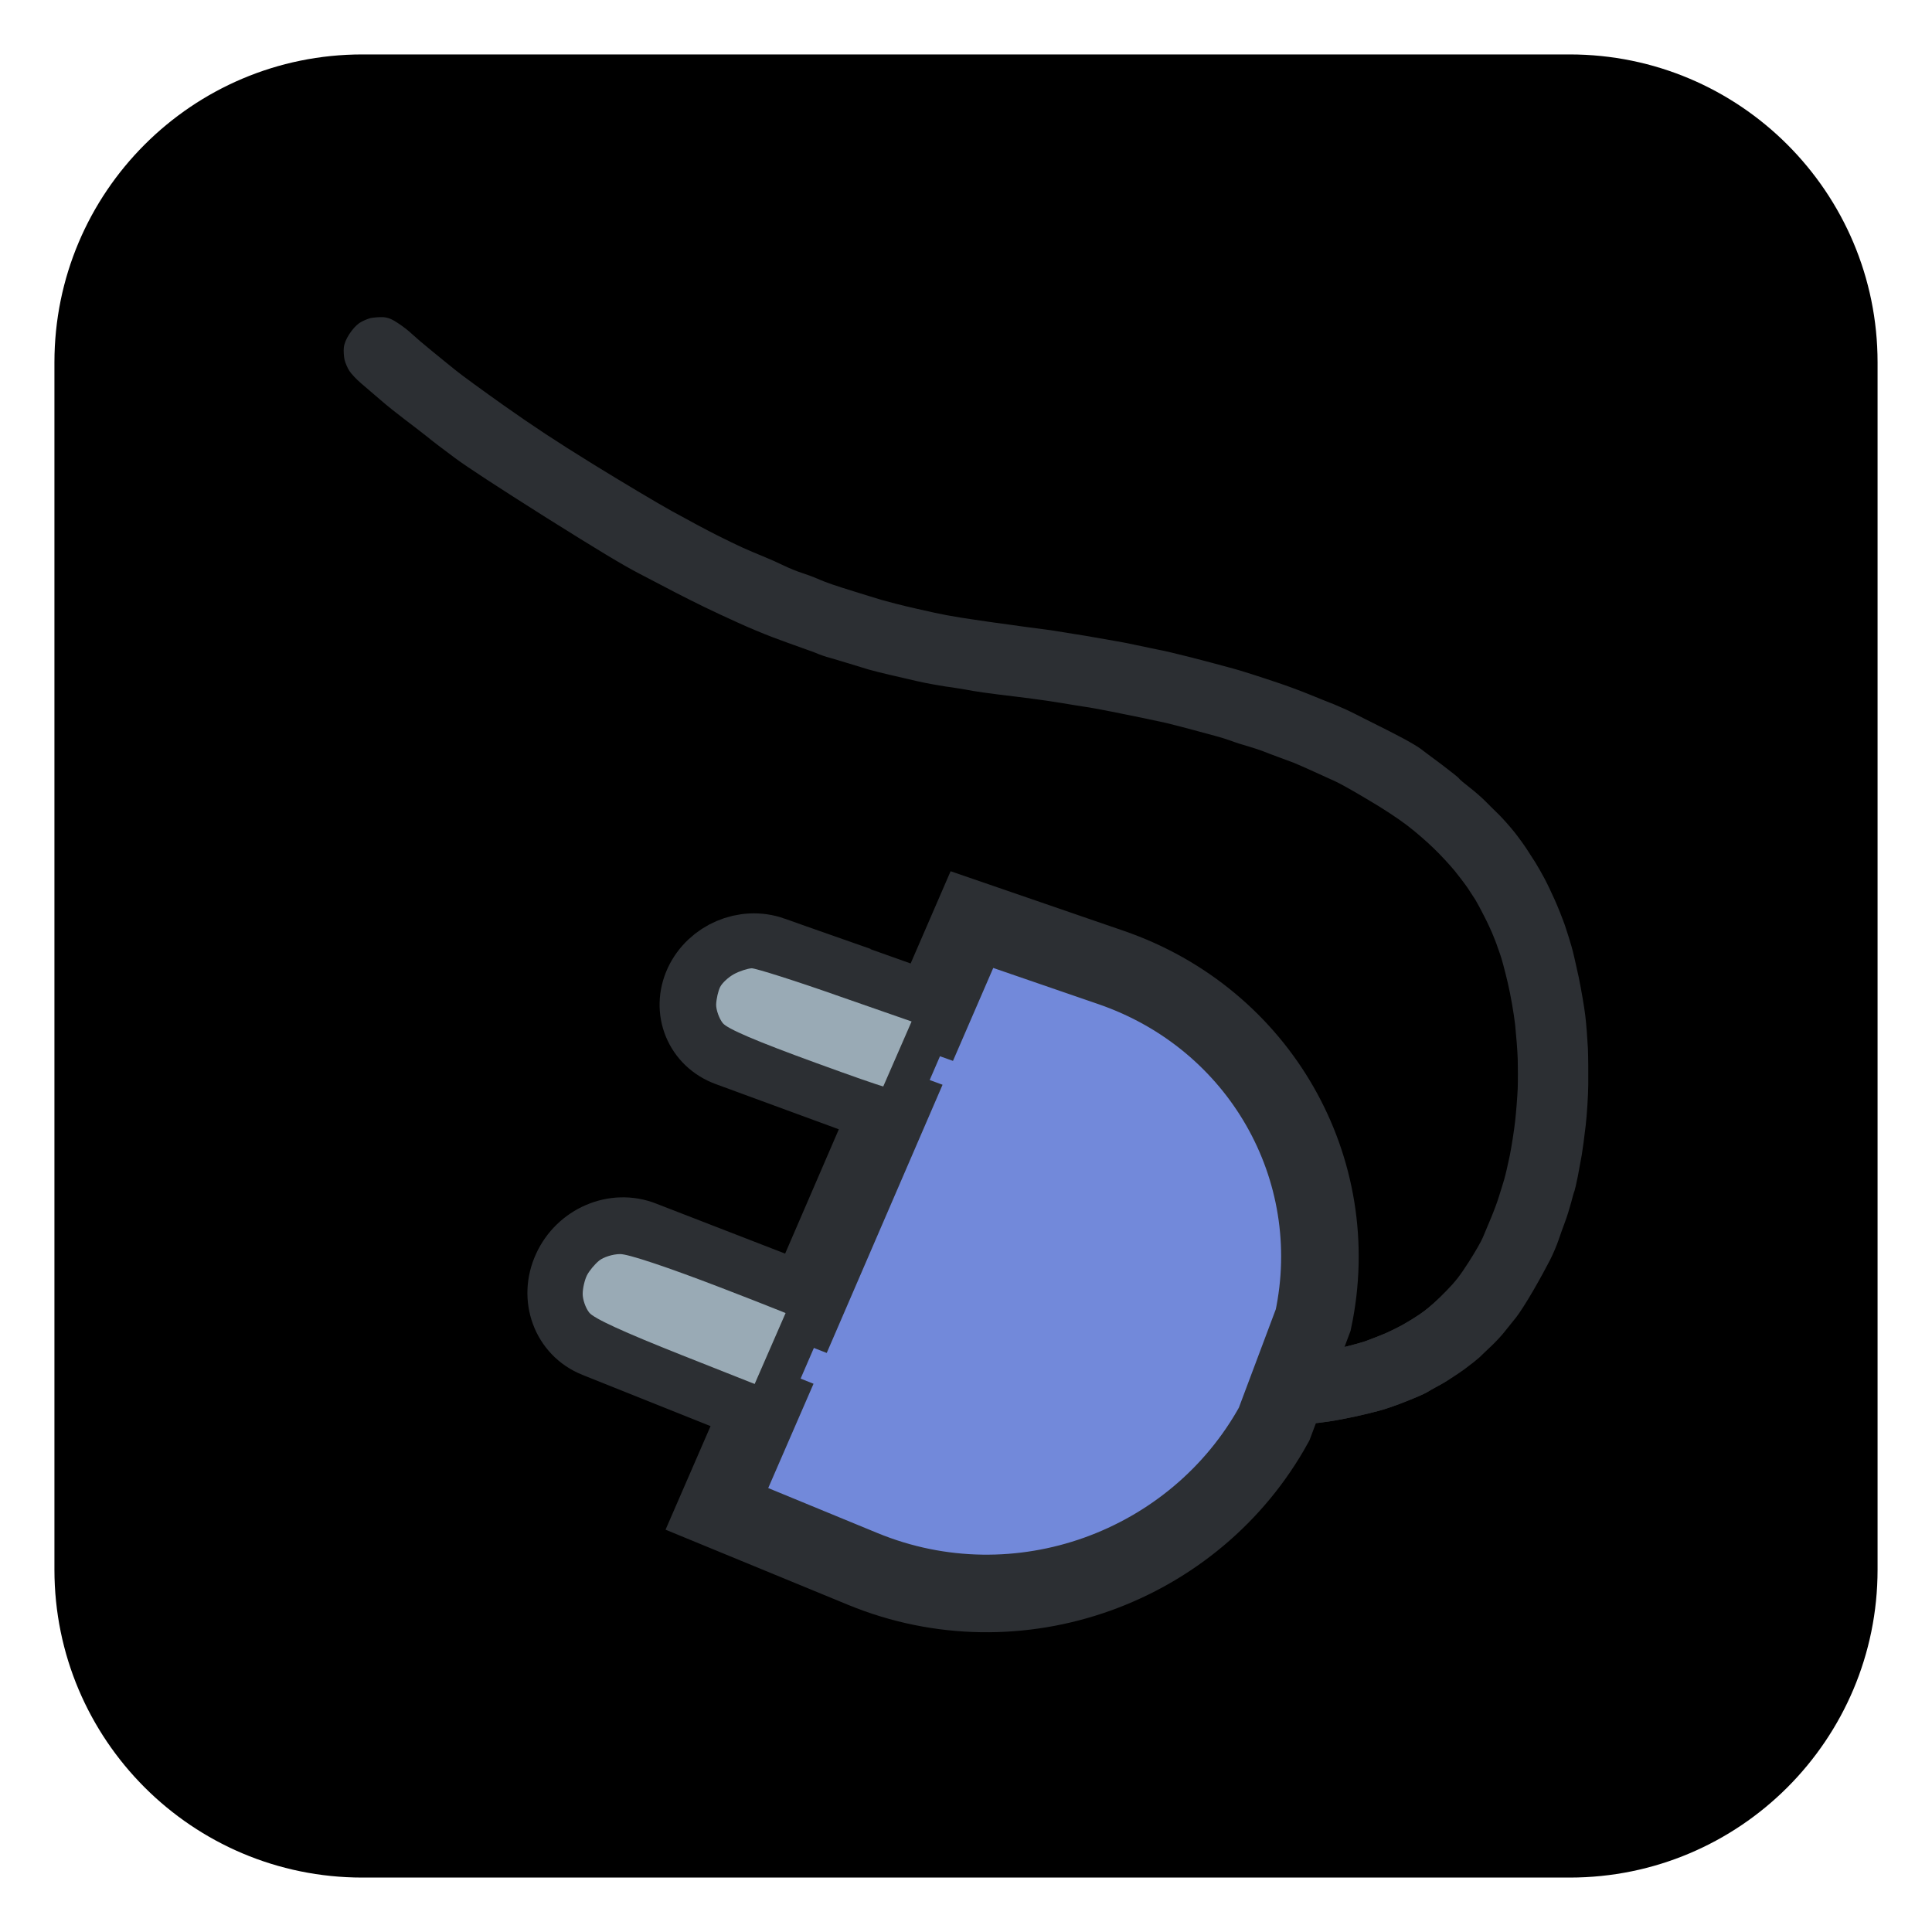
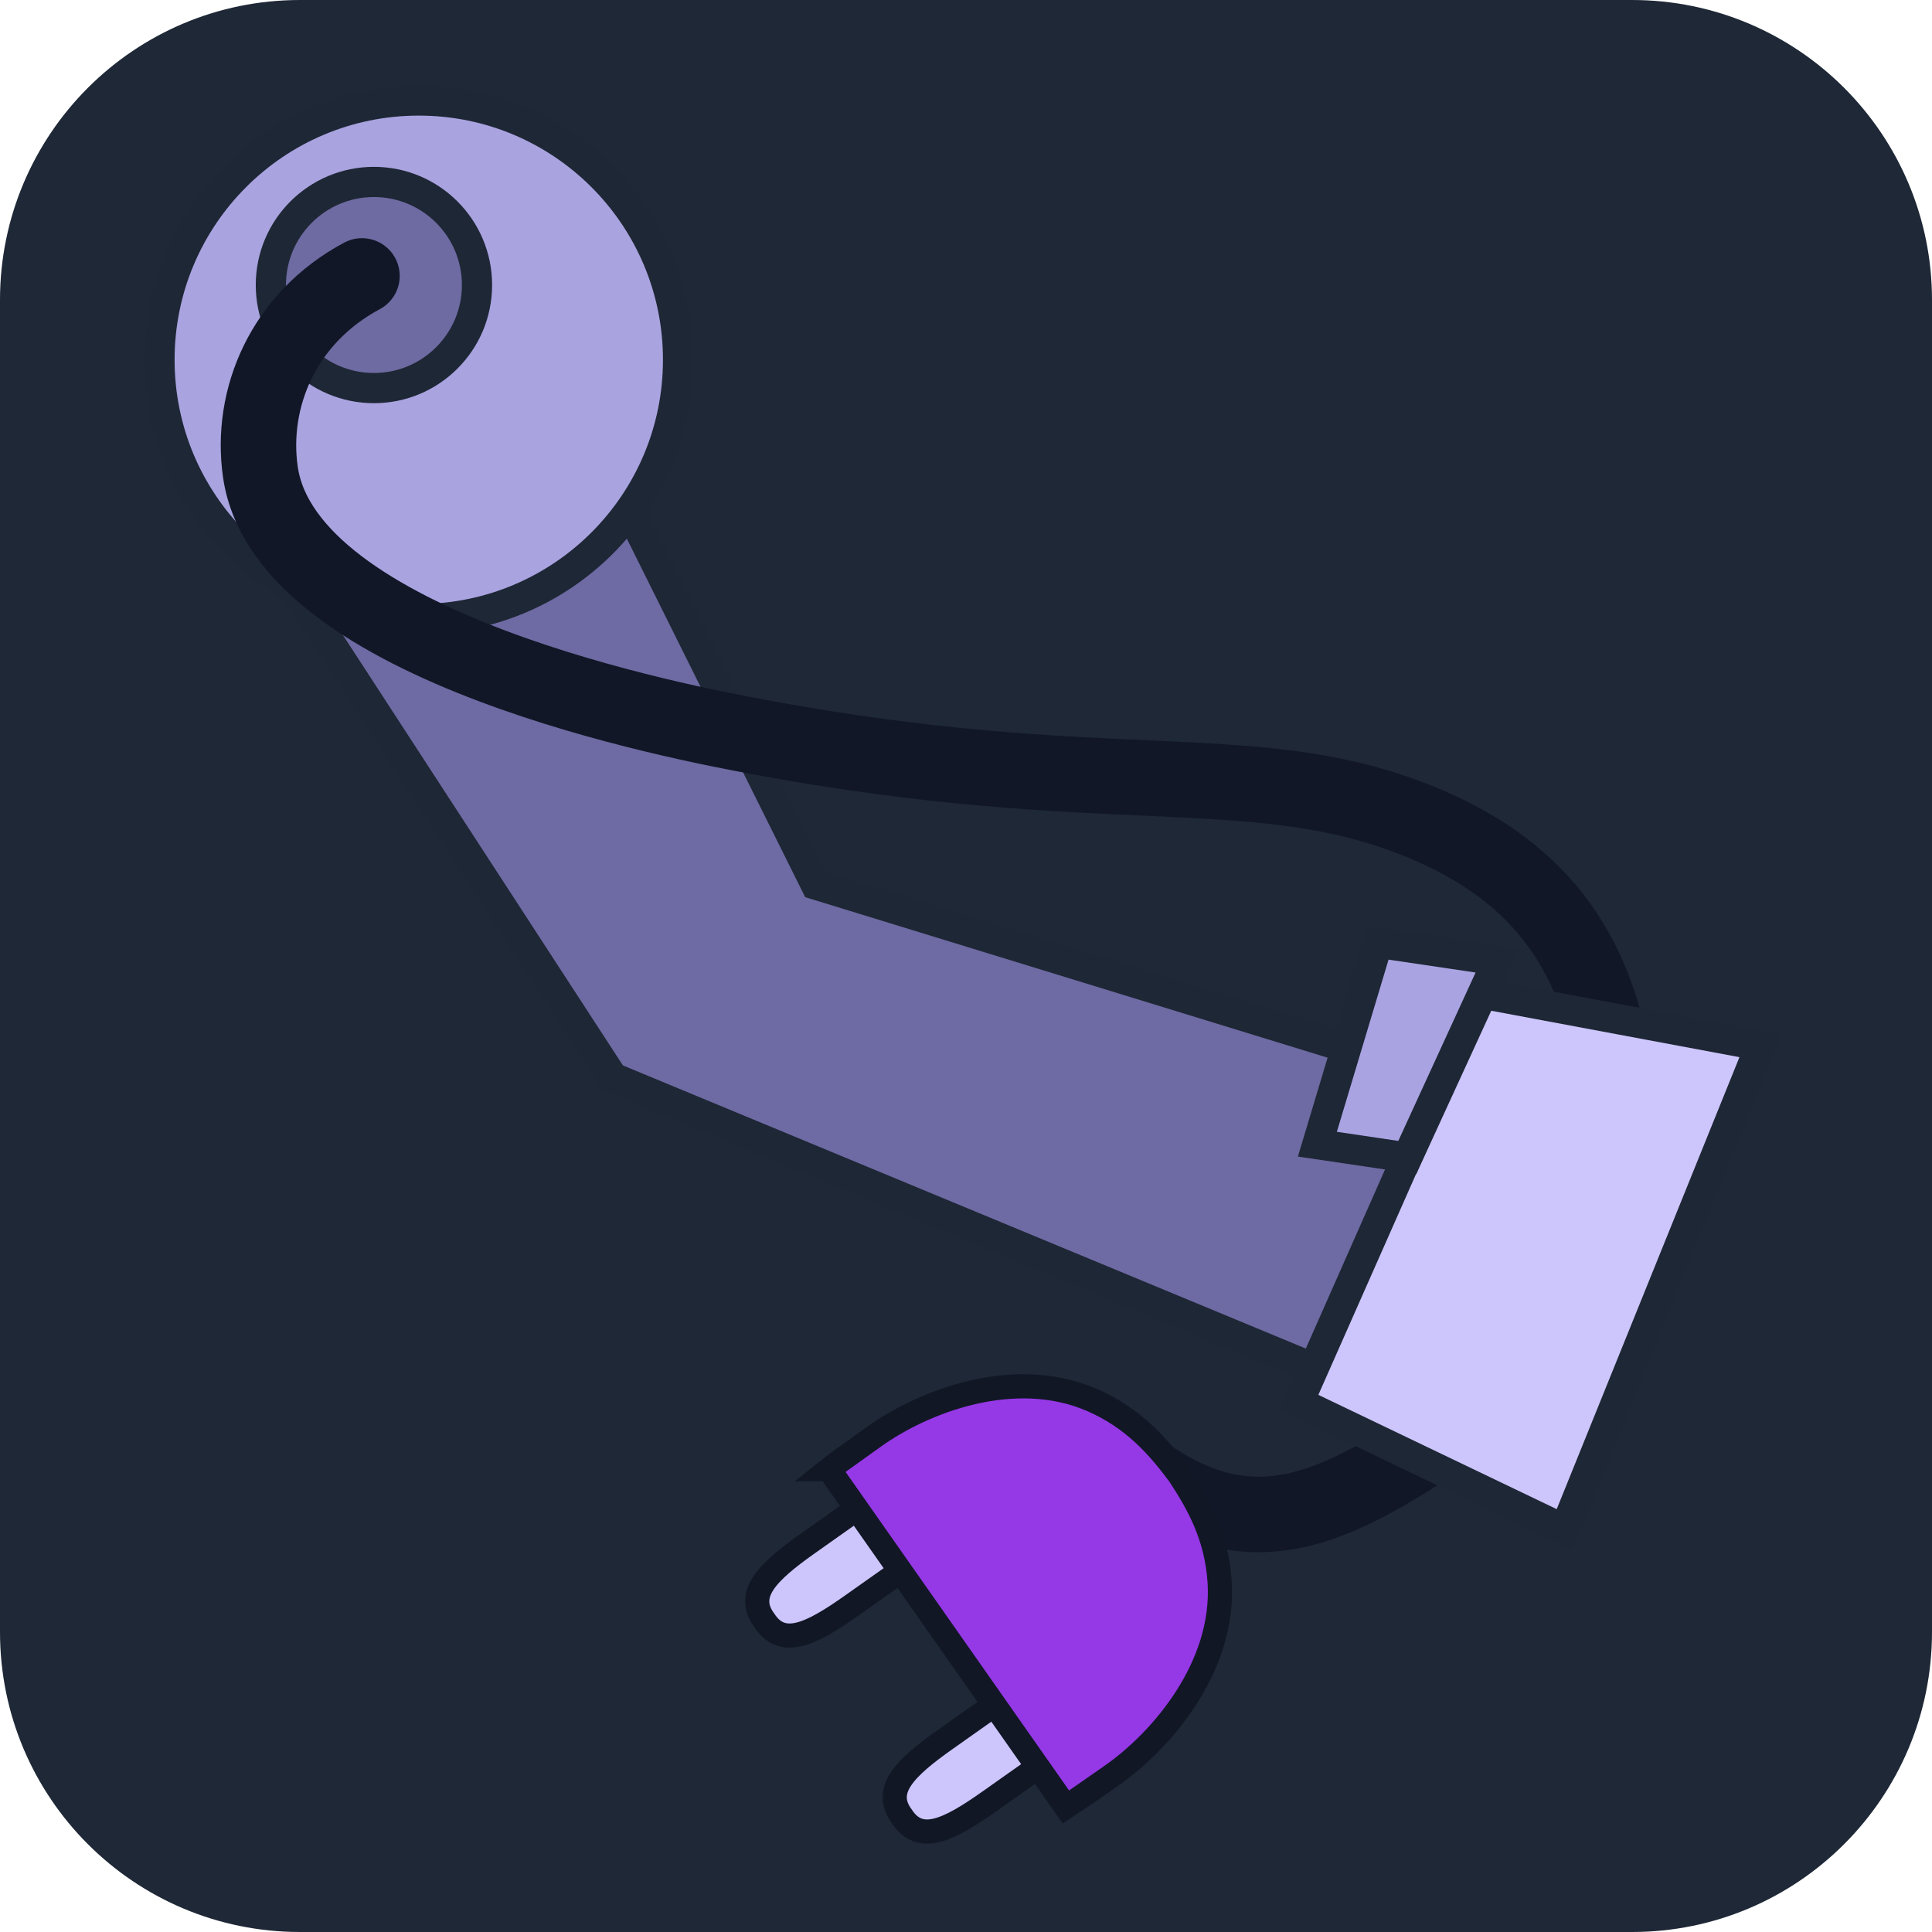
- <svg xmlns="http://www.w3.org/2000/svg" width="512" height="512" viewBox="0 0 512 512" version="1.1" id="svg5" xml:space="preserve">
-   <defs id="defs2" />
-   <g id="layer1">
-     <rect style="" id="rect490" width="483.15" height="483.15" x="14.425" y="14.425" ry="81.604" />
-     <g id="g3506" transform="matrix(1.209255,0,0,1.209255,-56.17313,-38.39383)">
-       <path class="a" d="m 357.755,195.825 c 0.449,0.359 2.532,1.905 4.59,3.434 2.041,1.555 3.804,2.932 3.891,3.13 0.078,0.157 1.071,1.006 2.198,1.869 1.127,0.863 2.663,2.202 3.446,2.989 0.783,0.786 2.153,2.162 3.063,3.029 0.894,0.893 2.429,2.624 3.421,3.866 0.967,1.225 2.159,2.88 2.658,3.663 0.49,0.742 1.35,2.077 1.884,2.919 0.534,0.841 1.433,2.451 2.021,3.542 0.588,1.09 1.606,3.241 2.295,4.789 0.689,1.548 1.672,4.033 2.192,5.508 0.505,1.501 1.162,3.6 1.467,4.688 0.321,1.062 0.988,4.096 1.564,6.714 0.535,2.627 1.191,6.404 1.429,8.378 0.238,1.974 0.467,5.191 0.571,7.15 0.079,1.943 0.106,5.532 0.078,7.978 -0.028,2.446 -0.277,6.466 -0.563,8.925 -0.287,2.459 -0.673,5.355 -0.853,6.418 -0.18,1.063 -0.581,3.2 -0.885,4.791 -0.312,1.55 -0.636,2.95 -0.708,3.118 -0.081,0.127 -0.434,1.294 -0.744,2.56 -0.335,1.25 -0.932,3.19 -1.361,4.308 -0.413,1.093 -1.047,2.866 -1.402,3.925 -0.355,1.058 -1.169,3.002 -1.853,4.351 -0.667,1.323 -2.328,4.368 -3.702,6.74 -1.373,2.372 -3.043,4.983 -3.728,5.831 -0.685,0.848 -1.777,2.221 -2.462,3.069 -0.659,0.864 -2.017,2.317 -3.009,3.254 -0.992,0.937 -2.164,2.045 -2.574,2.462 -0.435,0.401 -1.898,1.572 -3.248,2.566 -1.35,0.994 -3.6,2.448 -4.996,3.234 -1.421,0.77 -2.932,1.625 -3.41,1.927 -0.462,0.276 -2.49,1.158 -4.495,1.948 -1.979,0.806 -4.674,1.726 -5.995,2.06 -1.295,0.35 -3.572,0.895 -5.068,1.224 -1.496,0.329 -4.024,0.82 -5.605,1.059 -1.623,0.248 -3.172,0.436 -3.481,0.417 -0.335,-0.035 -0.676,-0.004 -0.801,0.024 -0.141,0.053 -1.408,0.136 -2.825,0.229 -1.459,0.103 -4.263,0.132 -6.316,0.105 -2.038,-0.053 -5.865,-0.321 -8.542,-0.604 -2.66,-0.308 -6.049,-0.76 -7.549,-1.04 -1.499,-0.28 -4.417,-0.967 -6.523,-1.527 -2.106,-0.561 -4.666,-1.304 -5.708,-1.685 -1.058,-0.355 -2.294,-0.824 -2.749,-1.007 -0.496,-0.174 -1.884,-0.74 -3.129,-1.25 -1.261,-0.485 -3.721,-1.665 -5.491,-2.582 -1.872,-0.982 -5.124,-2.99 -7.797,-4.842 -4.111,-2.842 -4.883,-3.479 -7.558,-6.332 -1.934,-2.058 -3.285,-3.743 -3.823,-4.801 -0.443,-0.926 -0.877,-2.203 -0.922,-2.803 -0.054,-0.642 0.17,-1.998 0.526,-3.056 0.56,-1.713 0.745,-2.059 1.788,-2.964 0.64,-0.555 1.579,-1.241 2.133,-1.493 0.513,-0.244 1.409,-0.528 1.958,-0.605 0.549,-0.077 1.659,-0.082 2.488,0.019 1.004,0.106 1.937,0.489 2.875,1.088 0.761,0.486 1.627,1.254 1.96,1.682 0.308,0.411 1.4,1.609 2.413,2.65 1.414,1.475 2.819,2.517 6.235,4.771 2.975,1.938 5.49,3.367 7.738,4.375 1.819,0.841 4.586,1.932 6.115,2.445 1.529,0.513 4.13,1.248 5.724,1.66 1.61,0.386 4.15,0.939 5.649,1.219 1.499,0.28 4.302,0.644 6.227,0.874 1.94,0.205 4.873,0.366 6.535,0.392 1.661,0.027 4.172,-0.047 5.615,-0.124 1.401,-0.069 3.825,-0.34 5.348,-0.545 1.514,-0.246 4.042,-0.737 5.596,-1.101 1.528,-0.38 3.355,-0.891 4.043,-1.129 0.688,-0.239 2.171,-0.826 3.314,-1.274 1.169,-0.431 3.335,-1.475 4.814,-2.279 1.495,-0.83 3.639,-2.173 4.783,-3.013 1.119,-0.856 3.269,-2.767 4.717,-4.306 2.169,-2.22 3.155,-3.483 5.116,-6.55 1.345,-2.104 2.735,-4.501 3.069,-5.359 0.359,-0.842 1.157,-2.76 1.772,-4.224 0.615,-1.464 1.424,-3.625 1.761,-4.766 0.379,-1.151 0.864,-2.804 1.131,-3.669 0.251,-0.839 0.814,-3.229 1.234,-5.282 0.403,-2.028 0.939,-5.435 1.174,-7.534 0.235,-2.099 0.482,-5.334 0.564,-7.139 0.057,-1.821 0.051,-4.717 0.002,-6.427 -0.05,-1.71 -0.315,-5.094 -0.561,-7.501 -0.272,-2.424 -0.995,-6.6 -1.621,-9.25 -0.636,-2.692 -1.382,-5.491 -1.681,-6.253 -0.282,-0.788 -0.546,-1.492 -0.574,-1.617 -0.027,-0.125 -0.372,-1.095 -0.792,-2.113 -0.404,-1.044 -1.337,-3.104 -2.09,-4.55 -0.738,-1.472 -1.62,-3.107 -1.956,-3.643 -0.336,-0.536 -1.118,-1.715 -1.711,-2.63 -0.61,-0.89 -1.928,-2.626 -2.911,-3.825 -1.008,-1.216 -2.986,-3.373 -4.448,-4.772 -1.446,-1.425 -4.086,-3.719 -5.865,-5.071 -2.041,-1.555 -5.203,-3.648 -8.554,-5.612 -2.913,-1.755 -6.094,-3.539 -7.088,-3.996 -0.994,-0.457 -3.175,-1.458 -4.842,-2.202 -1.676,-0.786 -3.62,-1.6 -4.318,-1.904 -0.715,-0.278 -2.278,-0.849 -3.463,-1.286 -1.185,-0.436 -2.682,-1 -3.304,-1.255 -0.623,-0.255 -2.101,-0.736 -3.242,-1.073 -1.183,-0.328 -2.846,-0.855 -3.704,-1.189 -0.874,-0.309 -2.142,-0.727 -2.813,-0.906 -0.671,-0.179 -3.079,-0.826 -5.328,-1.442 -2.249,-0.616 -5.109,-1.338 -6.283,-1.624 -1.216,-0.277 -3.386,-0.736 -4.869,-1.042 -1.483,-0.305 -4.609,-0.947 -6.955,-1.411 -2.346,-0.464 -5.026,-0.964 -5.922,-1.072 -0.904,-0.149 -3.156,-0.482 -5.015,-0.813 -1.875,-0.306 -4.805,-0.751 -6.529,-0.96 -1.707,-0.234 -4.995,-0.622 -7.279,-0.904 -2.284,-0.282 -4.87,-0.649 -5.733,-0.808 -0.888,-0.175 -2.337,-0.423 -3.216,-0.556 -0.904,-0.149 -2.076,-0.327 -2.611,-0.384 -0.545,-0.098 -1.716,-0.276 -2.579,-0.435 -0.904,-0.149 -2.521,-0.469 -3.645,-0.723 -1.123,-0.254 -3.631,-0.857 -5.6,-1.295 -1.97,-0.438 -4.327,-1.052 -5.233,-1.31 -0.89,-0.283 -2.779,-0.848 -4.181,-1.28 -1.402,-0.432 -3.291,-0.997 -4.197,-1.255 -0.923,-0.233 -2.057,-0.637 -2.511,-0.82 -0.463,-0.225 -2.144,-0.835 -3.749,-1.397 -1.605,-0.562 -4.471,-1.609 -6.371,-2.323 -1.9,-0.715 -5.257,-2.111 -7.463,-3.129 -2.223,-0.993 -5.549,-2.548 -7.428,-3.463 -1.879,-0.915 -4.668,-2.306 -6.22,-3.119 -1.552,-0.813 -5.118,-2.665 -7.9,-4.122 -3.861,-2.004 -8.886,-5.038 -20.764,-12.489 -10.426,-6.594 -17.036,-10.891 -19.771,-12.925 -2.286,-1.676 -5.09,-3.825 -6.235,-4.771 -1.186,-0.937 -3.389,-2.631 -4.905,-3.779 -1.516,-1.148 -3.864,-3.006 -5.188,-4.174 -1.341,-1.143 -3.25,-2.792 -4.268,-3.657 -1.018,-0.865 -2.16,-2.095 -2.556,-2.705 -0.396,-0.61 -0.876,-1.703 -1.056,-2.425 -0.155,-0.706 -0.245,-1.907 -0.168,-2.643 0.099,-0.937 0.465,-1.845 1.195,-2.986 0.664,-1.039 1.49,-1.94 2.207,-2.446 0.626,-0.421 1.76,-0.91 2.483,-1.091 0.732,-0.139 1.974,-0.238 2.767,-0.195 1.112,0.104 1.852,0.398 3.205,1.299 0.963,0.616 2.378,1.699 3.101,2.411 0.739,0.687 2.7,2.369 4.395,3.738 1.67,1.353 3.985,3.262 5.172,4.199 1.145,0.946 5.919,4.427 10.59,7.734 6.498,4.583 11.089,7.625 19.611,12.895 6.124,3.772 13.849,8.39 17.198,10.245 3.324,1.839 7.768,4.216 9.85,5.261 2.082,1.045 4.643,2.29 5.729,2.77 1.061,0.464 3.013,1.319 4.351,1.853 1.337,0.534 3.392,1.454 4.588,2.04 1.196,0.586 2.988,1.303 3.97,1.61 0.982,0.307 2.479,0.871 3.32,1.23 0.825,0.385 2.322,0.949 3.288,1.281 0.966,0.332 3.217,1.057 5.039,1.614 1.78,0.567 4.416,1.359 5.819,1.791 1.418,0.407 4.723,1.27 7.381,1.862 2.641,0.617 5.75,1.284 6.906,1.487 1.156,0.203 2.512,0.428 3.056,0.526 0.519,0.082 3.315,0.512 6.194,0.924 2.879,0.412 6.561,0.909 8.201,1.136 1.615,0.211 3.991,0.516 5.272,0.692 1.239,0.185 4.671,0.737 7.61,1.223 2.923,0.511 6.113,1.05 7.068,1.233 0.971,0.156 2.84,0.53 4.122,0.814 1.282,0.284 3.335,0.704 4.567,0.956 1.223,0.21 4.509,0.99 7.303,1.704 2.793,0.714 6.426,1.68 8.095,2.14 1.686,0.435 4.112,1.165 5.406,1.599 1.31,0.409 3.897,1.277 5.754,1.893 1.856,0.615 4.916,1.75 6.784,2.516 1.868,0.765 4.282,1.737 5.4,2.167 1.077,0.438 3.08,1.326 4.429,2.01 1.323,0.667 3.582,1.826 4.998,2.517 1.415,0.691 3.97,2.002 5.648,2.896 1.678,0.894 3.434,1.946 3.884,2.304 z" id="path312" style="" />
-       <path class="a" d="m 364.184,314.64 c 0.138,0.231 0.392,2.572 0.492,5.207 0.117,2.61 0.184,5.689 0.115,6.859 -0.028,1.161 0.017,3.046 0.114,4.179 0.097,1.133 0.002,2.287 -0.176,2.566 -0.178,0.279 -1.331,1.077 -2.579,1.744 -1.248,0.667 -2.643,1.453 -3.121,1.754 -0.462,0.276 -2.49,1.158 -4.495,1.948 -1.979,0.806 -4.674,1.726 -5.995,2.06 -1.295,0.35 -3.572,0.895 -5.068,1.224 -1.496,0.329 -4.024,0.82 -5.605,1.059 -1.623,0.248 -3.172,0.436 -3.481,0.417 -0.335,-0.035 -0.676,-0.004 -0.801,0.024 -0.141,0.053 -1.408,0.136 -2.825,0.229 -1.459,0.103 -4.263,0.132 -6.316,0.105 -2.038,-0.053 -5.865,-0.321 -8.542,-0.604 -2.66,-0.308 -6.049,-0.76 -7.549,-1.04 -1.499,-0.28 -4.417,-0.967 -6.523,-1.527 -2.106,-0.561 -4.666,-1.304 -5.708,-1.685 -1.058,-0.355 -2.294,-0.824 -2.749,-1.007 -0.496,-0.174 -1.884,-0.74 -3.129,-1.25 -1.261,-0.485 -3.721,-1.665 -5.491,-2.582 -1.872,-0.982 -5.124,-2.99 -7.797,-4.842 -4.111,-2.842 -4.883,-3.479 -7.558,-6.332 -1.934,-2.058 -3.285,-3.743 -3.823,-4.801 -0.443,-0.926 -0.877,-2.203 -0.922,-2.803 -0.054,-0.642 0.17,-1.998 0.526,-3.056 0.56,-1.713 0.745,-2.059 1.788,-2.964 0.657,-0.58 1.579,-1.241 2.133,-1.493 0.513,-0.244 1.409,-0.528 1.958,-0.605 0.549,-0.077 1.659,-0.082 2.488,0.019 1.004,0.106 1.937,0.489 2.875,1.088 0.761,0.486 1.627,1.254 1.96,1.682 0.308,0.411 1.4,1.609 2.413,2.65 1.414,1.475 2.819,2.517 6.235,4.771 2.975,1.938 5.49,3.367 7.738,4.375 1.819,0.841 4.586,1.932 6.115,2.445 1.529,0.513 4.13,1.248 5.724,1.66 1.61,0.386 4.15,0.939 5.649,1.219 1.499,0.28 4.302,0.644 6.227,0.874 1.94,0.205 4.873,0.366 6.535,0.392 1.661,0.027 4.172,-0.047 5.615,-0.124 1.401,-0.069 3.825,-0.34 5.348,-0.545 1.514,-0.246 4.042,-0.737 5.596,-1.101 1.528,-0.38 3.355,-0.891 4.043,-1.129 0.688,-0.239 2.171,-0.826 3.314,-1.274 1.169,-0.431 3.335,-1.475 4.814,-2.279 1.495,-0.83 3.639,-2.173 4.758,-3.029 1.144,-0.84 2.827,-2.299 3.736,-3.218 1.351,-1.386 1.688,-1.635 1.946,-1.256 z" id="path314" style="" />
-       <path class="c" d="m 215.556,241.075 35.105,12.494 8.79,-20.289 30.516,10.504 c 32.562,11.222 51.303,44.116 44.282,77.23 l -8.569,22.832 c -17.248,31.345 -56.057,45.774 -90.166,31.732 l -31.954,-13.157 9.896,-22.777 -36.21,-14.484 c -5.86,-2.322 -8.348,-9.122 -5.584,-15.092 2.709,-5.971 9.619,-8.956 15.479,-6.634 l 35.934,13.931 18.575,-43.01 -35.381,-12.992 c -5.805,-2.101 -8.348,-8.348 -5.749,-13.931 2.598,-5.528 9.232,-8.403 15.037,-6.358 z" id="path120" style="" />
-       <path class="d" d="m 211.189,243.95 c 0.885,0 9.675,2.764 19.515,6.247 9.84,3.428 17.967,6.247 18.078,6.302 0.111,0.055 -0.442,2.985 -1.216,6.523 -0.774,3.538 -1.769,6.966 -2.267,7.574 -0.663,0.94 -4.257,-0.166 -19.902,-5.86 -13.213,-4.81 -19.57,-7.518 -20.565,-8.79 -0.774,-0.995 -1.437,-2.819 -1.437,-4.036 0.055,-1.272 0.442,-2.985 0.885,-3.87 0.442,-0.885 1.824,-2.156 3.041,-2.819 1.216,-0.663 2.985,-1.216 3.87,-1.272 z m -28.858,62.636 c 1.714,-0.055 10.448,2.875 21.947,7.297 10.504,4.036 19.183,7.518 19.294,7.74 0.111,0.221 -1.824,3.593 -8.79,14.595 l -18.851,-7.463 c -12.826,-5.086 -19.349,-8.071 -20.344,-9.343 -0.829,-1.05 -1.437,-2.875 -1.437,-4.091 0,-1.272 0.442,-3.096 0.94,-4.091 0.498,-0.995 1.714,-2.432 2.654,-3.206 0.94,-0.774 3.041,-1.437 4.588,-1.437 z" id="path122" style="" />
-       <path class="e" d="m 250.213,250.854 4.699,2.267 -10.946,25.32 -4.699,-2.488 z" id="path124" style="" />
-       <path class="e" d="m 221.466,317.355 4.699,2.267 -10.946,25.32 -4.699,-2.488 z" id="path126" style="" />
+ <svg xmlns="http://www.w3.org/2000/svg" width="1280" height="1280" viewBox="0 0 1280 1280">
+   <defs>
+     <style>.cls-1{fill:#1e2836;}.cls-2{fill:#cdc6fc;}.cls-2,.cls-3,.cls-4,.cls-5,.cls-6,.cls-7,.cls-8{stroke-miterlimit:10;}.cls-2,.cls-4,.cls-6,.cls-7,.cls-8{stroke:#1e2735;stroke-width:20px;}.cls-3{fill:#9538e6;}.cls-3,.cls-5{stroke:#111725;stroke-width:16px;}.cls-4{fill:#6e6aa3;}.cls-5{fill:#cdc6fd;}.cls-6{fill:#a9a3e0;}.cls-9{fill:none;stroke:#111726;stroke-linecap:round;stroke-linejoin:round;stroke-width:50px;}.cls-7{fill:#a9a3e2;}.cls-8{fill:#6e6aa2;}</style>
+   </defs>
+   <g id="Background">
+     <rect id="Rounded" class="cls-1" width="1280" height="1280" rx="198.73" ry="198.73" />
+   </g>
+   <g id="Arm">
+     <polygon class="cls-4" points="948.81 938.97 406 713.92 138.34 302.53 382.19 267.87 540.5 586.1 1100 758 948.81 938.97" />
+     <circle class="cls-6" cx="277.45" cy="238.37" r="171.78" />
+     <circle class="cls-8" cx="247.74" cy="188.83" r="68.29" />
+   </g>
+   <g id="Cord">
+     <g id="Wire">
+       <path class="cls-9" d="m239.81,182.8c-52.18,27.9-74.32,81.09-67.3,129.91,16.87,117.23,281.49,166.5,330.61,175.65,226.26,42.13,324.52,12.87,430.65,53.27,79.83,30.39,136.29,86.52,139.04,210.12,1.63,73.28-36.72,146.62-98.37,187.82-86.31,57.69-147.06,98.78-235.71,20.9" />
+     </g>
+     <g id="Plug">
+       <path class="cls-5" d="m585.91,986.73l-50.43,35.64c-27.59,19.5-41.92,33.99-29,51.35,11.93,18.06,30.35,9.4,57.94-10.1l50.43-35.64" />
+       <path class="cls-5" d="m677.01,1116.56l-50.43,35.64c-27.59,19.5-41.92,33.99-29,51.35,11.93,18.06,30.35,9.4,57.94-10.1l50.43-35.64" />
+       <path class="cls-3" d="m549.16,973.36c1.57-1.27,26.54-19.09,29.35-21.12,33.58-24.21,93.57-46.78,144.55-24.89,28.35,12.17,45.1,32.05,58.12,49.53,12.35,18.75,25.02,40.72,26.88,71.61,3.35,55.55-38.03,104.62-72.06,128.2-2.85,1.98-27.99,19.56-29.7,20.62l-157.13-223.95Z" />
    </g>
  </g>
-   <style id="style112">.a{fill:#2c2f33}.b{fill:#95a7b3}.c{fill:#7289da;stroke:#2c2f33;stroke-width:17}.d{fill:#99aab5}.e{fill:#2c2f33;stroke:#2c2f33;stroke-width:3.5}.f{fill:#7289da}</style>
+   <g id="Fist">
+     <polygon class="cls-2" points="980.22 658.02 1166.28 692.81 1036.64 1013.47 860.38 928.95 980.22 658.02" />
+     <polygon class="cls-7" points="912.86 624.62 992.26 636.38 932.37 766.87 872.8 758.05 912.86 624.62" />
+   </g>
</svg>
